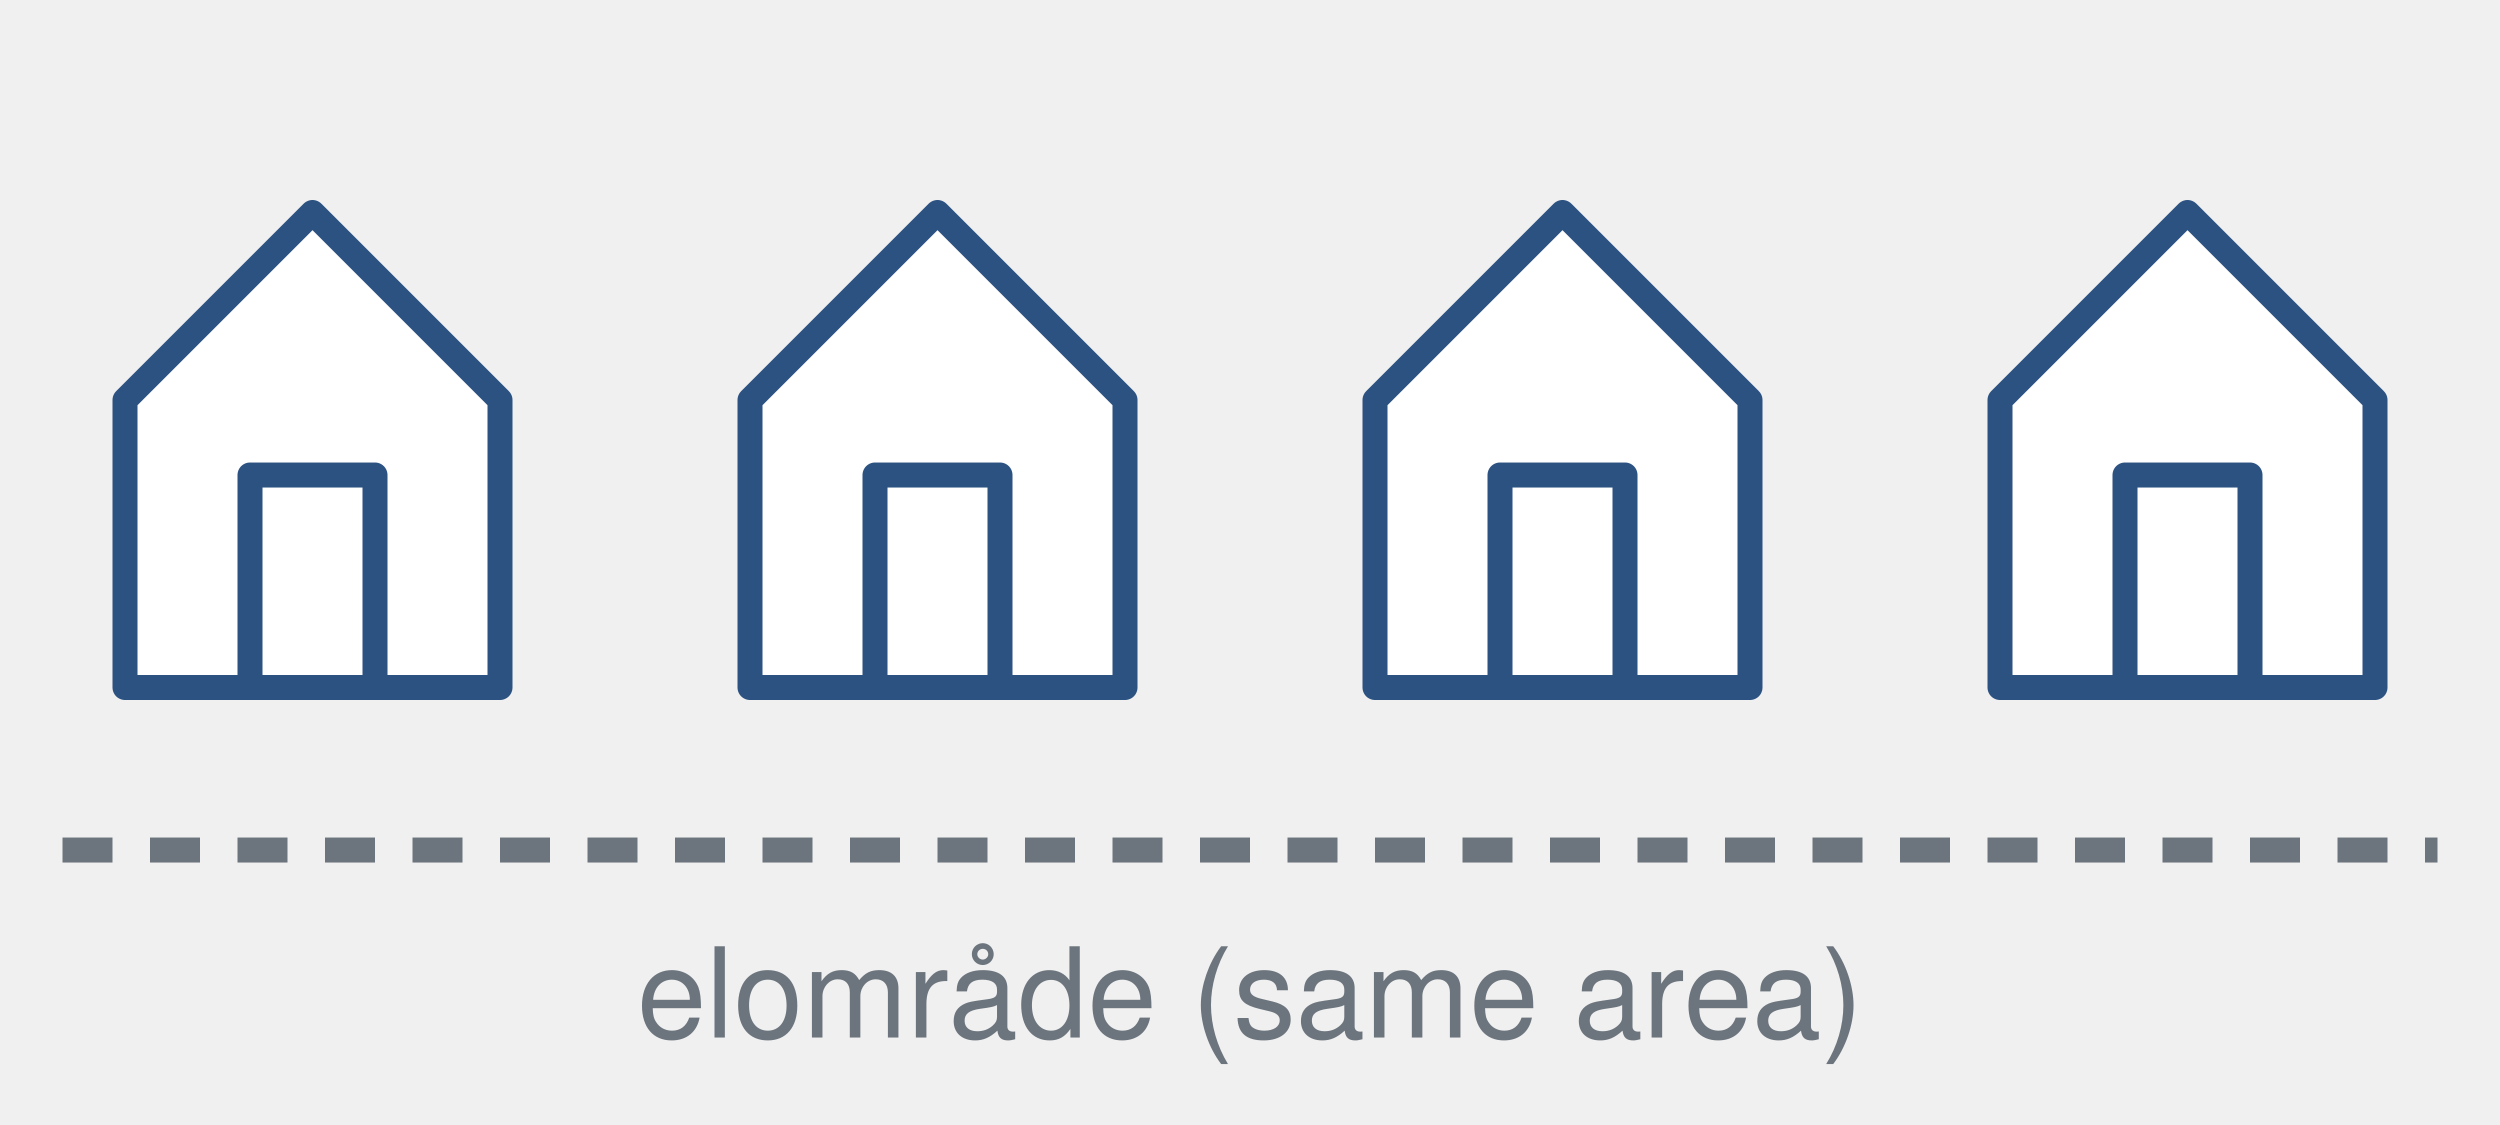
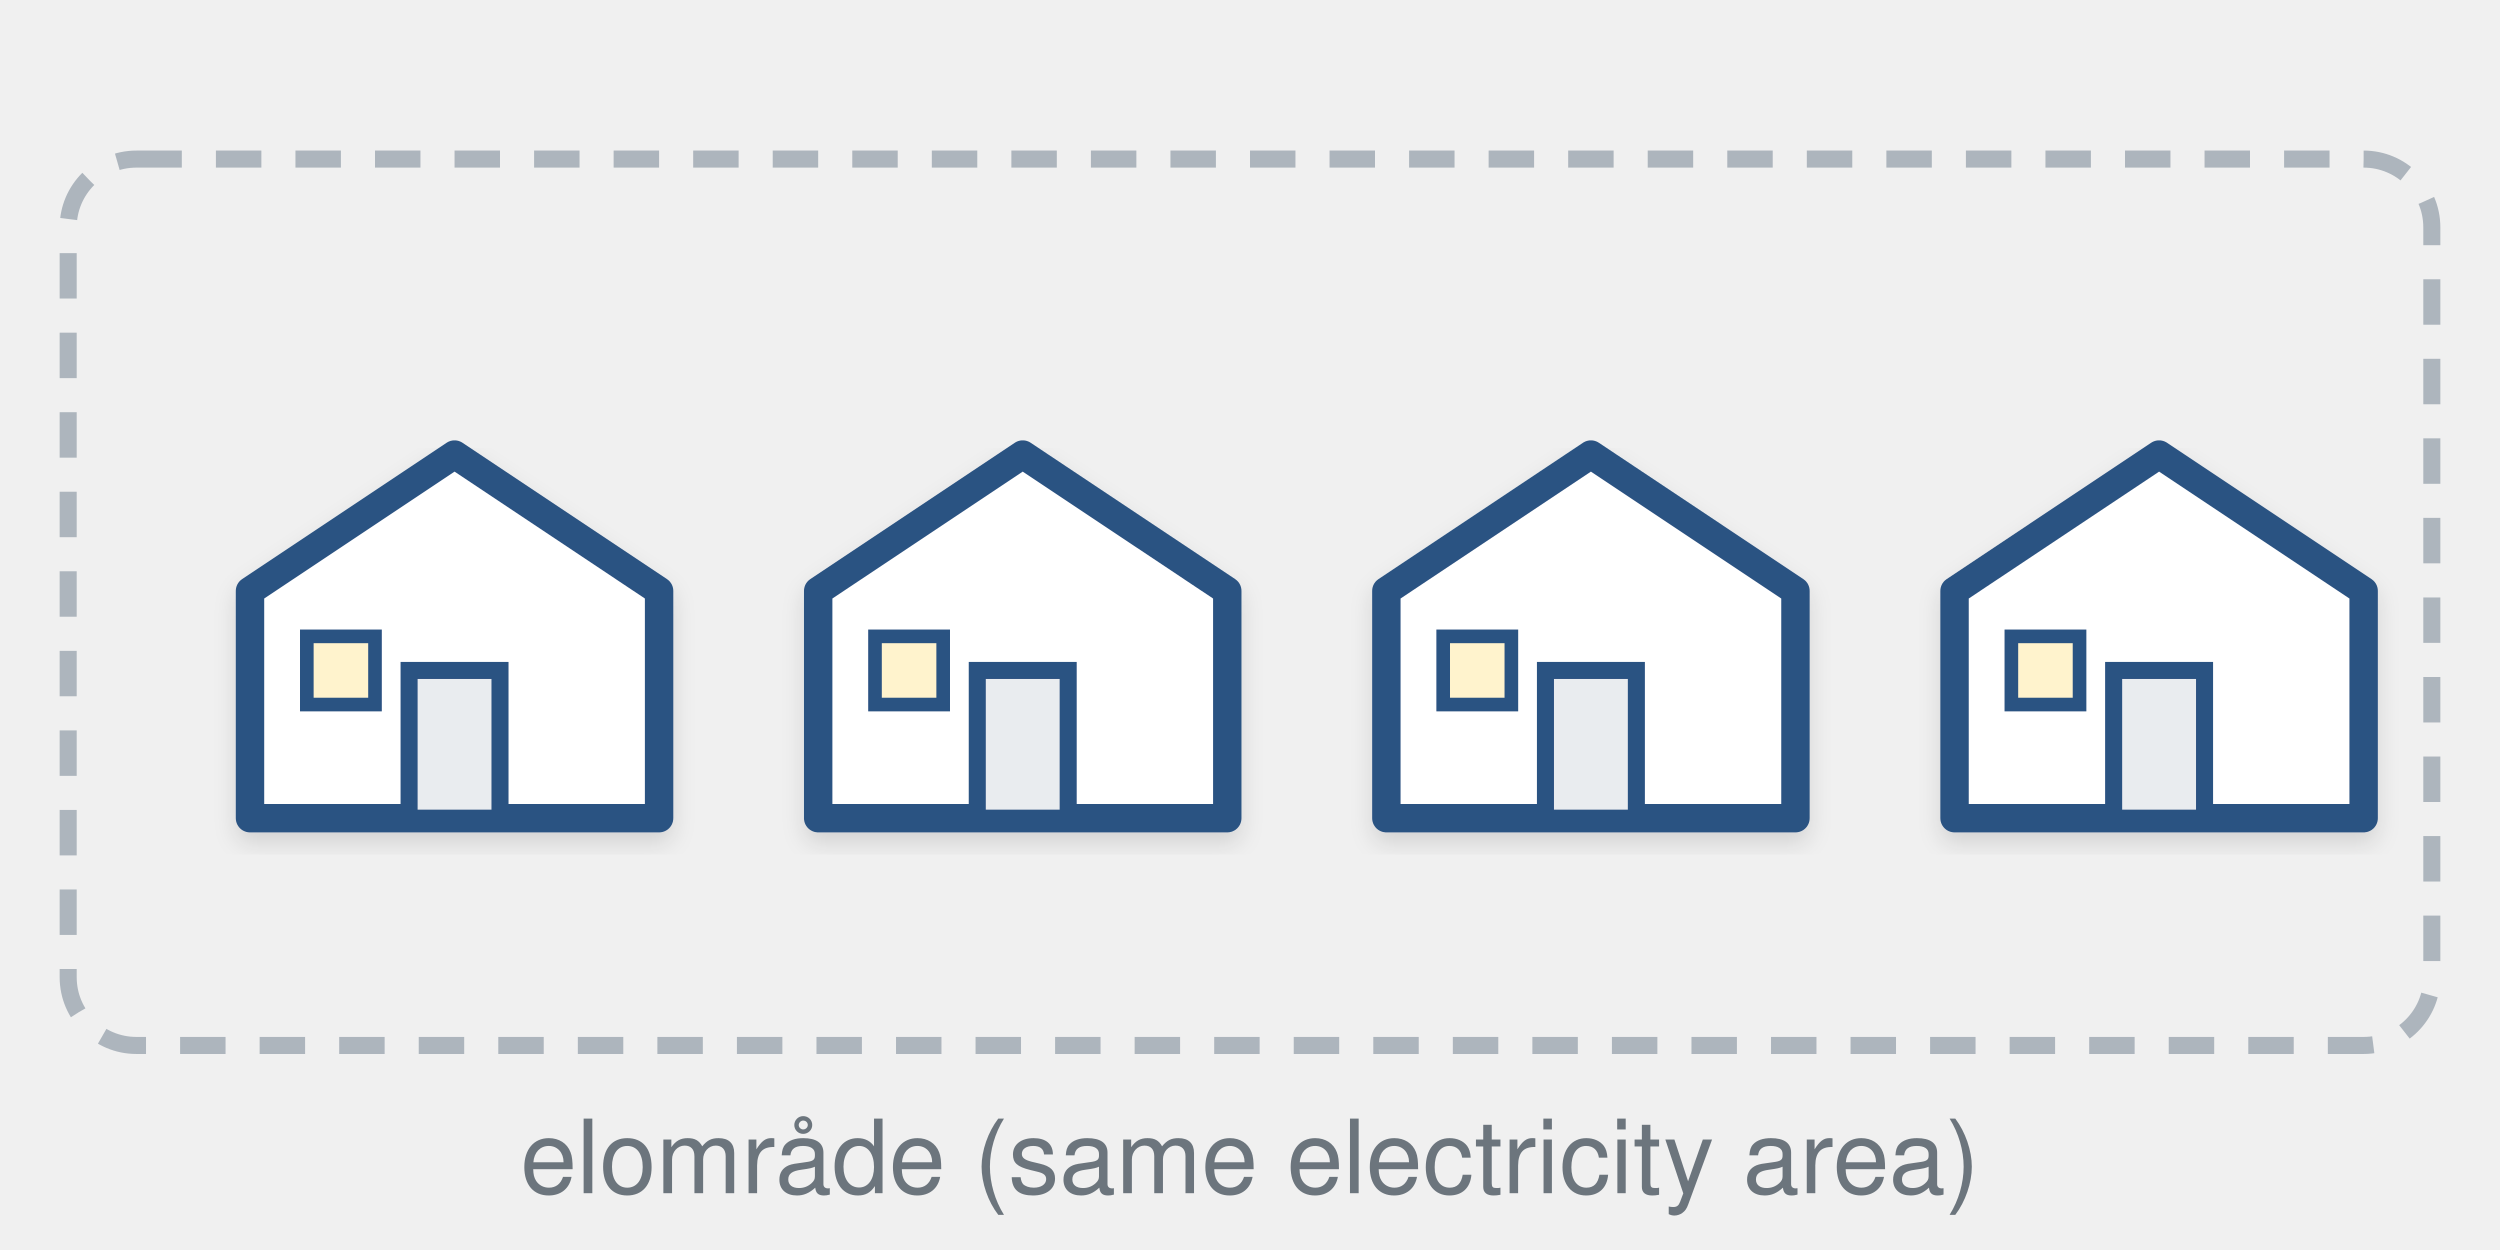
- <svg xmlns="http://www.w3.org/2000/svg" viewBox="0 0 200 90" role="img" aria-label="Four households in the same electricity area">
-   <g fill="none" stroke="#2c5282" stroke-width="2" stroke-linejoin="round">
-     <path d="M10,55 L10,32 L25,17 L40,32 L40,55 Z" fill="#ffffff" />
-     <rect x="20" y="38" width="10" height="17" fill="#ffffff" />
-     <path d="M60,55 L60,32 L75,17 L90,32 L90,55 Z" fill="#ffffff" />
-     <rect x="70" y="38" width="10" height="17" fill="#ffffff" />
-     <path d="M110,55 L110,32 L125,17 L140,32 L140,55 Z" fill="#ffffff" />
-     <rect x="120" y="38" width="10" height="17" fill="#ffffff" />
-     <path d="M160,55 L160,32 L175,17 L190,32 L190,55 Z" fill="#ffffff" />
-     <rect x="170" y="38" width="10" height="17" fill="#ffffff" />
-     <line x1="5" y1="68" x2="195" y2="68" stroke="#6c757d" stroke-dasharray="4,3" />
+ <svg xmlns="http://www.w3.org/2000/svg" viewBox="0 0 220 110" role="img" aria-label="Four households inside the same electricity area">
+   <defs>
+     <style>
+       .house { fill: #ffffff; stroke: #2c5282; stroke-width: 2.5;
+                stroke-linejoin: round; stroke-linecap: round; }
+       .house-door { fill: #e9ecef; stroke: #2c5282; stroke-width: 1.5; }
+       .house-window { fill: #fff3cd; stroke: #2c5282; stroke-width: 1.2; }
+       .area-boundary { fill: none; stroke: #adb5bd; stroke-width: 1.5;
+                        stroke-dasharray: 4,3; }
+       .area-label { fill: #6c757d; font-family: Helvetica, Arial, sans-serif;
+                     font-size: 9px; }
+     </style>
+     <filter id="shadow1" x="-5%" y="-5%" width="110%" height="115%">
+       <feDropShadow dx="0" dy="1" stdDeviation="1" flood-opacity="0.12" />
+     </filter>
+   </defs>
+   <rect class="area-boundary" x="6" y="14" width="208" height="78" rx="6" />
+   <g filter="url(#shadow1)">
+     <g transform="translate(22,40)">
+       <path class="house" d="M0,32 L0,12 L18,0 L36,12 L36,32 Z" />
+       <rect class="house-door" x="14" y="19" width="8" height="13" />
+       <rect class="house-window" x="5" y="16" width="6" height="6" />
+     </g>
+     <g transform="translate(72,40)">
+       <path class="house" d="M0,32 L0,12 L18,0 L36,12 L36,32 Z" />
+       <rect class="house-door" x="14" y="19" width="8" height="13" />
+       <rect class="house-window" x="5" y="16" width="6" height="6" />
+     </g>
+     <g transform="translate(122,40)">
+       <path class="house" d="M0,32 L0,12 L18,0 L36,12 L36,32 Z" />
+       <rect class="house-door" x="14" y="19" width="8" height="13" />
+       <rect class="house-window" x="5" y="16" width="6" height="6" />
+     </g>
+     <g transform="translate(172,40)">
+       <path class="house" d="M0,32 L0,12 L18,0 L36,12 L36,32 Z" />
+       <rect class="house-door" x="14" y="19" width="8" height="13" />
+       <rect class="house-window" x="5" y="16" width="6" height="6" />
+     </g>
  </g>
-   <text x="100" y="83" font-family="Helvetica, Arial, sans-serif" font-size="10" fill="#6c757d" text-anchor="middle">elområde (same area)</text>
+   <text class="area-label" x="110" y="105" text-anchor="middle">
+     elområde (same electricity area)
+   </text>
</svg>
